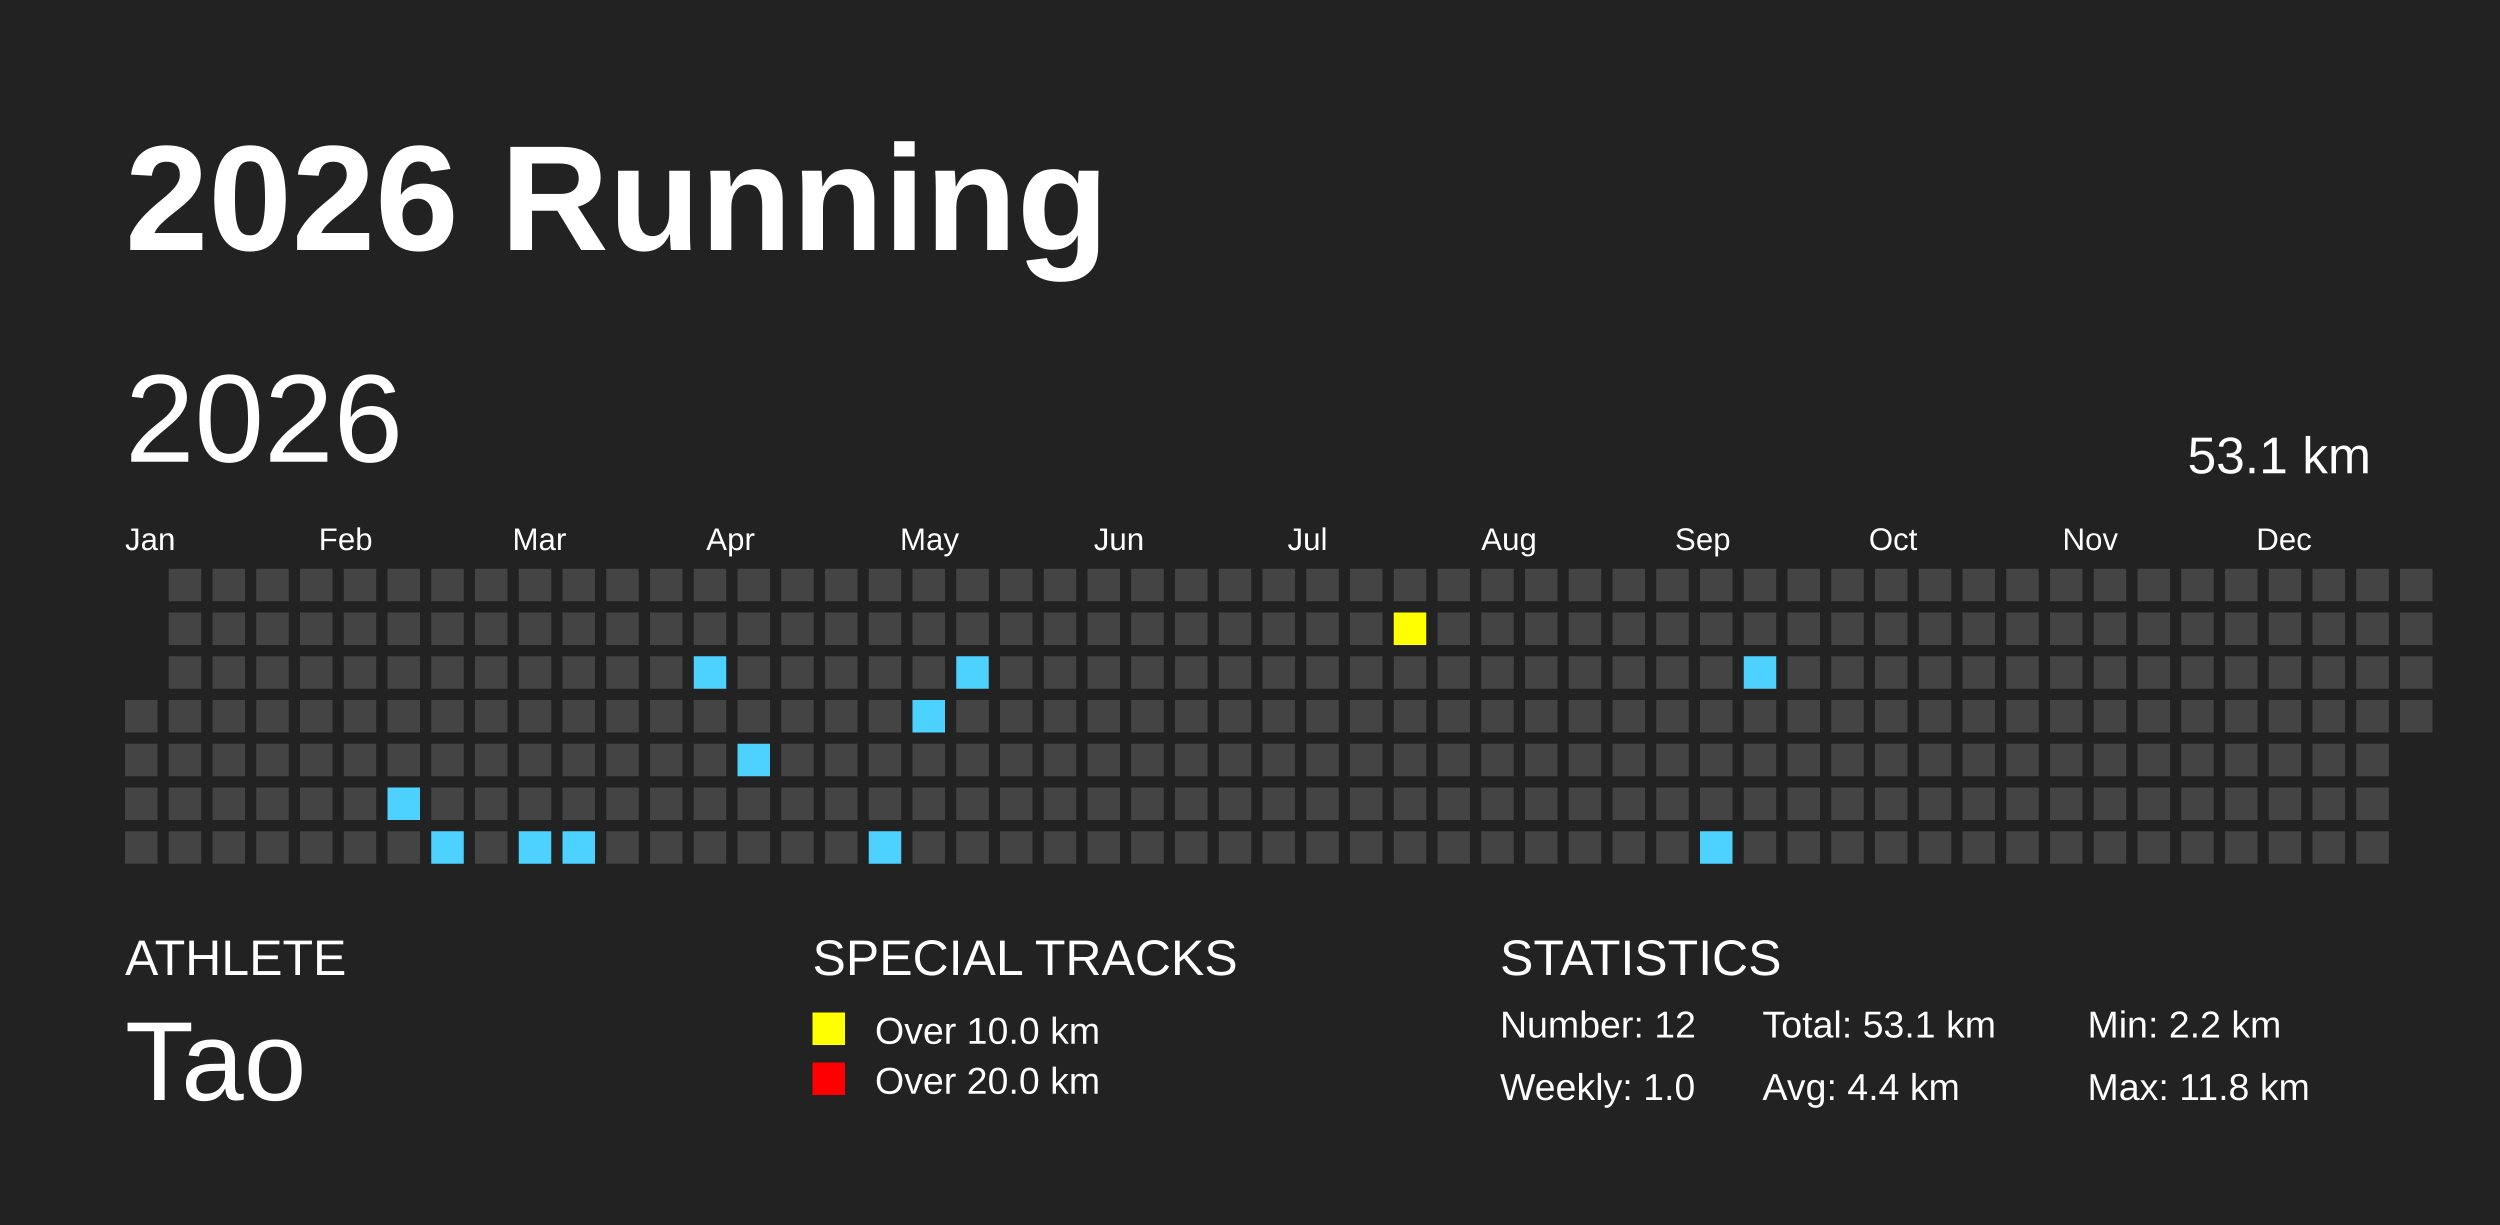
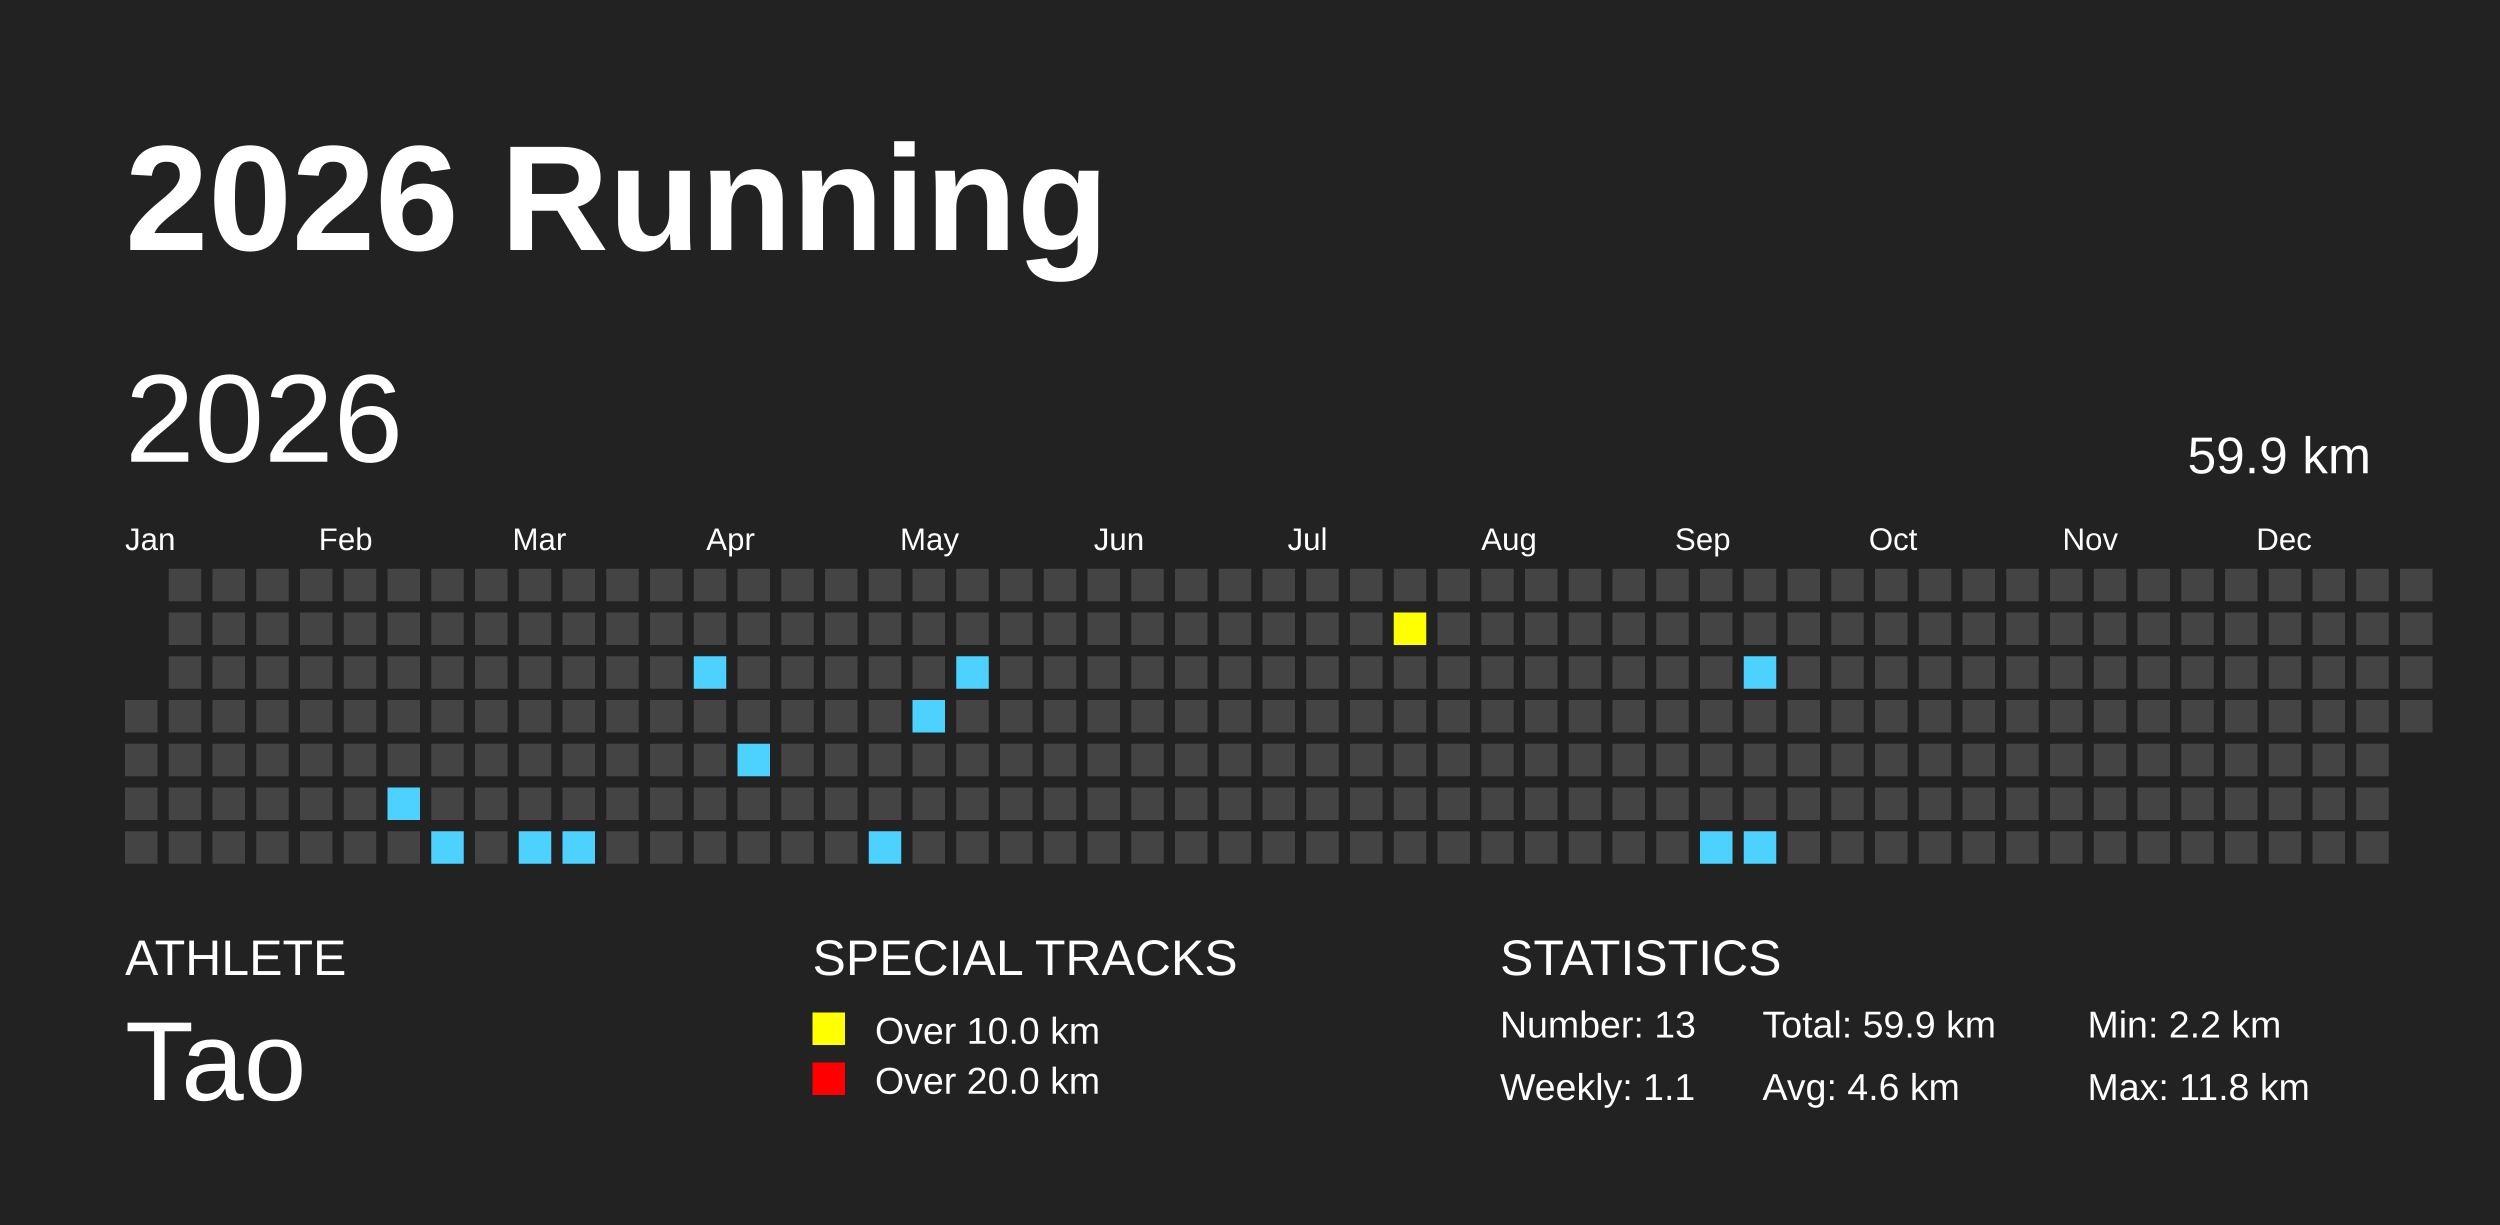
<svg xmlns="http://www.w3.org/2000/svg" baseProfile="full" height="98mm" version="1.1" viewBox="0,0,200,98" width="200mm">
  <defs />
  <rect fill="#222222" height="98" width="200" x="0" y="0" />
  <text fill="#FFFFFF" style="font-size:12px; font-family:Arial; font-weight:bold;" x="10" y="20">2026 Running</text>
  <text fill="#FFFFFF" style="font-size:4px; font-family:Arial" x="10" y="78">ATHLETE</text>
  <text fill="#FFFFFF" style="font-size:9px; font-family:Arial" x="10" y="88">Tao</text>
  <text fill="#FFFFFF" style="font-size:4px; font-family:Arial" x="65" y="78">SPECIAL TRACKS</text>
  <rect fill="yellow" height="2.6" width="2.6" x="65" y="81" />
  <text fill="#FFFFFF" style="font-size:3px; font-family:Arial" x="70" y="83.5">Over 10.0 km</text>
  <rect fill="red" height="2.6" width="2.6" x="65" y="85" />
  <text fill="#FFFFFF" style="font-size:3px; font-family:Arial" x="70" y="87.5">Over 20.0 km</text>
  <text fill="#FFFFFF" style="font-size:4px; font-family:Arial" x="120" y="78">STATISTICS</text>
-   <text fill="#FFFFFF" style="font-size:3px; font-family:Arial" x="120" y="83">Number: 12</text>
-   <text fill="#FFFFFF" style="font-size:3px; font-family:Arial" x="120" y="88">Weekly: 1.0</text>
-   <text fill="#FFFFFF" style="font-size:3px; font-family:Arial" x="141" y="83">Total: 53.1 km</text>
-   <text fill="#FFFFFF" style="font-size:3px; font-family:Arial" x="141" y="88">Avg: 4.4 km</text>
+   <text fill="#FFFFFF" style="font-size:3px; font-family:Arial" x="120" y="83">Number: 13</text>
+   <text fill="#FFFFFF" style="font-size:3px; font-family:Arial" x="120" y="88">Weekly: 1.1</text>
+   <text fill="#FFFFFF" style="font-size:3px; font-family:Arial" x="141" y="83">Total: 59.9 km</text>
+   <text fill="#FFFFFF" style="font-size:3px; font-family:Arial" x="141" y="88">Avg: 4.6 km</text>
  <text fill="#FFFFFF" style="font-size:3px; font-family:Arial" x="167" y="83">Min: 2.2 km</text>
  <text fill="#FFFFFF" style="font-size:3px; font-family:Arial" x="167" y="88">Max: 11.8 km</text>
  <text dominant-baseline="hanging" fill="#FFFFFF" style="font-size:10.0px; font-family:Arial;" x="10" y="30">2026</text>
-   <text dominant-baseline="hanging" fill="#FFFFFF" style="font-size:4.125px; font-family:Arial;" x="175" y="35">53.1 km</text>
+   <text dominant-baseline="hanging" fill="#FFFFFF" style="font-size:4.125px; font-family:Arial;" x="175" y="35">59.9 km</text>
  <text fill="#FFFFFF" style="font-size:2.5px; font-family:Arial" x="10.0" y="44">Jan</text>
  <text fill="#FFFFFF" style="font-size:2.5px; font-family:Arial" x="25.5" y="44">Feb</text>
  <text fill="#FFFFFF" style="font-size:2.5px; font-family:Arial" x="41.0" y="44">Mar</text>
  <text fill="#FFFFFF" style="font-size:2.5px; font-family:Arial" x="56.5" y="44">Apr</text>
  <text fill="#FFFFFF" style="font-size:2.5px; font-family:Arial" x="72.0" y="44">May</text>
  <text fill="#FFFFFF" style="font-size:2.5px; font-family:Arial" x="87.5" y="44">Jun</text>
  <text fill="#FFFFFF" style="font-size:2.5px; font-family:Arial" x="103.0" y="44">Jul</text>
  <text fill="#FFFFFF" style="font-size:2.5px; font-family:Arial" x="118.5" y="44">Aug</text>
  <text fill="#FFFFFF" style="font-size:2.5px; font-family:Arial" x="134.0" y="44">Sep</text>
  <text fill="#FFFFFF" style="font-size:2.5px; font-family:Arial" x="149.5" y="44">Oct</text>
  <text fill="#FFFFFF" style="font-size:2.5px; font-family:Arial" x="165.0" y="44">Nov</text>
  <text fill="#FFFFFF" style="font-size:2.5px; font-family:Arial" x="180.5" y="44">Dec</text>
  <rect fill="#444444" height="2.6" width="2.6" x="10.0" y="56.0" />
  <rect fill="#444444" height="2.6" width="2.6" x="10.0" y="59.5" />
  <rect fill="#444444" height="2.6" width="2.6" x="10.0" y="63.0" />
  <rect fill="#444444" height="2.6" width="2.6" x="10.0" y="66.5" />
  <rect fill="#444444" height="2.6" width="2.6" x="13.5" y="45.5" />
  <rect fill="#444444" height="2.6" width="2.6" x="13.5" y="49.0" />
  <rect fill="#444444" height="2.6" width="2.6" x="13.5" y="52.5" />
  <rect fill="#444444" height="2.6" width="2.6" x="13.5" y="56.0" />
  <rect fill="#444444" height="2.6" width="2.6" x="13.5" y="59.5" />
  <rect fill="#444444" height="2.6" width="2.6" x="13.5" y="63.0" />
  <rect fill="#444444" height="2.6" width="2.6" x="13.5" y="66.5" />
  <rect fill="#444444" height="2.6" width="2.6" x="17.0" y="45.5" />
  <rect fill="#444444" height="2.6" width="2.6" x="17.0" y="49.0" />
  <rect fill="#444444" height="2.6" width="2.6" x="17.0" y="52.5" />
  <rect fill="#444444" height="2.6" width="2.6" x="17.0" y="56.0" />
  <rect fill="#444444" height="2.6" width="2.6" x="17.0" y="59.5" />
  <rect fill="#444444" height="2.6" width="2.6" x="17.0" y="63.0" />
  <rect fill="#444444" height="2.6" width="2.6" x="17.0" y="66.5" />
  <rect fill="#444444" height="2.6" width="2.6" x="20.5" y="45.5" />
  <rect fill="#444444" height="2.6" width="2.6" x="20.5" y="49.0" />
  <rect fill="#444444" height="2.6" width="2.6" x="20.5" y="52.5" />
  <rect fill="#444444" height="2.6" width="2.6" x="20.5" y="56.0" />
  <rect fill="#444444" height="2.6" width="2.6" x="20.5" y="59.5" />
  <rect fill="#444444" height="2.6" width="2.6" x="20.5" y="63.0" />
  <rect fill="#444444" height="2.6" width="2.6" x="20.5" y="66.5" />
  <rect fill="#444444" height="2.6" width="2.6" x="24.0" y="45.5" />
  <rect fill="#444444" height="2.6" width="2.6" x="24.0" y="49.0" />
  <rect fill="#444444" height="2.6" width="2.6" x="24.0" y="52.5" />
  <rect fill="#444444" height="2.6" width="2.6" x="24.0" y="56.0" />
  <rect fill="#444444" height="2.6" width="2.6" x="24.0" y="59.5" />
  <rect fill="#444444" height="2.6" width="2.6" x="24.0" y="63.0" />
  <rect fill="#444444" height="2.6" width="2.6" x="24.0" y="66.5" />
  <rect fill="#444444" height="2.6" width="2.6" x="27.5" y="45.5" />
  <rect fill="#444444" height="2.6" width="2.6" x="27.5" y="49.0" />
  <rect fill="#444444" height="2.6" width="2.6" x="27.5" y="52.5" />
  <rect fill="#444444" height="2.6" width="2.6" x="27.5" y="56.0" />
  <rect fill="#444444" height="2.6" width="2.6" x="27.5" y="59.5" />
  <rect fill="#444444" height="2.6" width="2.6" x="27.5" y="63.0" />
  <rect fill="#444444" height="2.6" width="2.6" x="27.5" y="66.5" />
  <rect fill="#444444" height="2.6" width="2.6" x="31.0" y="45.5" />
  <rect fill="#444444" height="2.6" width="2.6" x="31.0" y="49.0" />
  <rect fill="#444444" height="2.6" width="2.6" x="31.0" y="52.5" />
  <rect fill="#444444" height="2.6" width="2.6" x="31.0" y="56.0" />
  <rect fill="#444444" height="2.6" width="2.6" x="31.0" y="59.5" />
  <rect fill="#4DD2FF" height="2.6" width="2.6" x="31.0" y="63.0" />
  <rect fill="#444444" height="2.6" width="2.6" x="31.0" y="66.5" />
  <rect fill="#444444" height="2.6" width="2.6" x="34.5" y="45.5" />
  <rect fill="#444444" height="2.6" width="2.6" x="34.5" y="49.0" />
  <rect fill="#444444" height="2.6" width="2.6" x="34.5" y="52.5" />
  <rect fill="#444444" height="2.6" width="2.6" x="34.5" y="56.0" />
  <rect fill="#444444" height="2.6" width="2.6" x="34.5" y="59.5" />
  <rect fill="#444444" height="2.6" width="2.6" x="34.5" y="63.0" />
  <rect fill="#4DD2FF" height="2.6" width="2.6" x="34.5" y="66.5" />
  <rect fill="#444444" height="2.6" width="2.6" x="38.0" y="45.5" />
  <rect fill="#444444" height="2.6" width="2.6" x="38.0" y="49.0" />
  <rect fill="#444444" height="2.6" width="2.6" x="38.0" y="52.5" />
  <rect fill="#444444" height="2.6" width="2.6" x="38.0" y="56.0" />
  <rect fill="#444444" height="2.6" width="2.6" x="38.0" y="59.5" />
  <rect fill="#444444" height="2.6" width="2.6" x="38.0" y="63.0" />
  <rect fill="#444444" height="2.6" width="2.6" x="38.0" y="66.5" />
  <rect fill="#444444" height="2.6" width="2.6" x="41.5" y="45.5" />
  <rect fill="#444444" height="2.6" width="2.6" x="41.5" y="49.0" />
  <rect fill="#444444" height="2.6" width="2.6" x="41.5" y="52.5" />
  <rect fill="#444444" height="2.6" width="2.6" x="41.5" y="56.0" />
  <rect fill="#444444" height="2.6" width="2.6" x="41.5" y="59.5" />
  <rect fill="#444444" height="2.6" width="2.6" x="41.5" y="63.0" />
  <rect fill="#4DD2FF" height="2.6" width="2.6" x="41.5" y="66.5" />
  <rect fill="#444444" height="2.6" width="2.6" x="45.0" y="45.5" />
  <rect fill="#444444" height="2.6" width="2.6" x="45.0" y="49.0" />
  <rect fill="#444444" height="2.6" width="2.6" x="45.0" y="52.5" />
  <rect fill="#444444" height="2.6" width="2.6" x="45.0" y="56.0" />
  <rect fill="#444444" height="2.6" width="2.6" x="45.0" y="59.5" />
  <rect fill="#444444" height="2.6" width="2.6" x="45.0" y="63.0" />
  <rect fill="#4DD2FF" height="2.6" width="2.6" x="45.0" y="66.5" />
  <rect fill="#444444" height="2.6" width="2.6" x="48.5" y="45.5" />
  <rect fill="#444444" height="2.6" width="2.6" x="48.5" y="49.0" />
  <rect fill="#444444" height="2.6" width="2.6" x="48.5" y="52.5" />
  <rect fill="#444444" height="2.6" width="2.6" x="48.5" y="56.0" />
  <rect fill="#444444" height="2.6" width="2.6" x="48.5" y="59.5" />
  <rect fill="#444444" height="2.6" width="2.6" x="48.5" y="63.0" />
  <rect fill="#444444" height="2.6" width="2.6" x="48.5" y="66.5" />
  <rect fill="#444444" height="2.6" width="2.6" x="52.0" y="45.5" />
  <rect fill="#444444" height="2.6" width="2.6" x="52.0" y="49.0" />
  <rect fill="#444444" height="2.6" width="2.6" x="52.0" y="52.5" />
  <rect fill="#444444" height="2.6" width="2.6" x="52.0" y="56.0" />
  <rect fill="#444444" height="2.6" width="2.6" x="52.0" y="59.5" />
  <rect fill="#444444" height="2.6" width="2.6" x="52.0" y="63.0" />
  <rect fill="#444444" height="2.6" width="2.6" x="52.0" y="66.5" />
  <rect fill="#444444" height="2.6" width="2.6" x="55.5" y="45.5" />
  <rect fill="#444444" height="2.6" width="2.6" x="55.5" y="49.0" />
  <rect fill="#4DD2FF" height="2.6" width="2.6" x="55.5" y="52.5" />
  <rect fill="#444444" height="2.6" width="2.6" x="55.5" y="56.0" />
  <rect fill="#444444" height="2.6" width="2.6" x="55.5" y="59.5" />
  <rect fill="#444444" height="2.6" width="2.6" x="55.5" y="63.0" />
  <rect fill="#444444" height="2.6" width="2.6" x="55.5" y="66.5" />
  <rect fill="#444444" height="2.6" width="2.6" x="59.0" y="45.5" />
  <rect fill="#444444" height="2.6" width="2.6" x="59.0" y="49.0" />
  <rect fill="#444444" height="2.6" width="2.6" x="59.0" y="52.5" />
  <rect fill="#444444" height="2.6" width="2.6" x="59.0" y="56.0" />
  <rect fill="#4DD2FF" height="2.6" width="2.6" x="59.0" y="59.5" />
  <rect fill="#444444" height="2.6" width="2.6" x="59.0" y="63.0" />
  <rect fill="#444444" height="2.6" width="2.6" x="59.0" y="66.5" />
  <rect fill="#444444" height="2.6" width="2.6" x="62.5" y="45.5" />
  <rect fill="#444444" height="2.6" width="2.6" x="62.5" y="49.0" />
  <rect fill="#444444" height="2.6" width="2.6" x="62.5" y="52.5" />
  <rect fill="#444444" height="2.6" width="2.6" x="62.5" y="56.0" />
  <rect fill="#444444" height="2.6" width="2.6" x="62.5" y="59.5" />
  <rect fill="#444444" height="2.6" width="2.6" x="62.5" y="63.0" />
  <rect fill="#444444" height="2.6" width="2.6" x="62.5" y="66.5" />
  <rect fill="#444444" height="2.6" width="2.6" x="66.0" y="45.5" />
  <rect fill="#444444" height="2.6" width="2.6" x="66.0" y="49.0" />
  <rect fill="#444444" height="2.6" width="2.6" x="66.0" y="52.5" />
  <rect fill="#444444" height="2.6" width="2.6" x="66.0" y="56.0" />
  <rect fill="#444444" height="2.6" width="2.6" x="66.0" y="59.5" />
  <rect fill="#444444" height="2.6" width="2.6" x="66.0" y="63.0" />
  <rect fill="#444444" height="2.6" width="2.6" x="66.0" y="66.5" />
  <rect fill="#444444" height="2.6" width="2.6" x="69.5" y="45.5" />
  <rect fill="#444444" height="2.6" width="2.6" x="69.5" y="49.0" />
  <rect fill="#444444" height="2.6" width="2.6" x="69.5" y="52.5" />
  <rect fill="#444444" height="2.6" width="2.6" x="69.5" y="56.0" />
  <rect fill="#444444" height="2.6" width="2.6" x="69.5" y="59.5" />
  <rect fill="#444444" height="2.6" width="2.6" x="69.5" y="63.0" />
  <rect fill="#4DD2FF" height="2.6" width="2.6" x="69.5" y="66.5" />
  <rect fill="#444444" height="2.6" width="2.6" x="73.0" y="45.5" />
  <rect fill="#444444" height="2.6" width="2.6" x="73.0" y="49.0" />
  <rect fill="#444444" height="2.6" width="2.6" x="73.0" y="52.5" />
  <rect fill="#4DD2FF" height="2.6" width="2.6" x="73.0" y="56.0" />
  <rect fill="#444444" height="2.6" width="2.6" x="73.0" y="59.5" />
  <rect fill="#444444" height="2.6" width="2.6" x="73.0" y="63.0" />
  <rect fill="#444444" height="2.6" width="2.6" x="73.0" y="66.5" />
  <rect fill="#444444" height="2.6" width="2.6" x="76.5" y="45.5" />
  <rect fill="#444444" height="2.6" width="2.6" x="76.5" y="49.0" />
  <rect fill="#4DD2FF" height="2.6" width="2.6" x="76.5" y="52.5" />
  <rect fill="#444444" height="2.6" width="2.6" x="76.5" y="56.0" />
  <rect fill="#444444" height="2.6" width="2.6" x="76.5" y="59.5" />
  <rect fill="#444444" height="2.6" width="2.6" x="76.5" y="63.0" />
  <rect fill="#444444" height="2.6" width="2.6" x="76.5" y="66.5" />
  <rect fill="#444444" height="2.6" width="2.6" x="80.0" y="45.5" />
  <rect fill="#444444" height="2.6" width="2.6" x="80.0" y="49.0" />
  <rect fill="#444444" height="2.6" width="2.6" x="80.0" y="52.5" />
  <rect fill="#444444" height="2.6" width="2.6" x="80.0" y="56.0" />
  <rect fill="#444444" height="2.6" width="2.6" x="80.0" y="59.5" />
  <rect fill="#444444" height="2.6" width="2.6" x="80.0" y="63.0" />
  <rect fill="#444444" height="2.6" width="2.6" x="80.0" y="66.5" />
  <rect fill="#444444" height="2.6" width="2.6" x="83.5" y="45.5" />
  <rect fill="#444444" height="2.6" width="2.6" x="83.5" y="49.0" />
  <rect fill="#444444" height="2.6" width="2.6" x="83.5" y="52.5" />
  <rect fill="#444444" height="2.6" width="2.6" x="83.5" y="56.0" />
  <rect fill="#444444" height="2.6" width="2.6" x="83.5" y="59.5" />
  <rect fill="#444444" height="2.6" width="2.6" x="83.5" y="63.0" />
  <rect fill="#444444" height="2.6" width="2.6" x="83.5" y="66.5" />
  <rect fill="#444444" height="2.6" width="2.6" x="87.0" y="45.5" />
  <rect fill="#444444" height="2.6" width="2.6" x="87.0" y="49.0" />
  <rect fill="#444444" height="2.6" width="2.6" x="87.0" y="52.5" />
  <rect fill="#444444" height="2.6" width="2.6" x="87.0" y="56.0" />
  <rect fill="#444444" height="2.6" width="2.6" x="87.0" y="59.5" />
  <rect fill="#444444" height="2.6" width="2.6" x="87.0" y="63.0" />
  <rect fill="#444444" height="2.6" width="2.6" x="87.0" y="66.5" />
  <rect fill="#444444" height="2.6" width="2.6" x="90.5" y="45.5" />
  <rect fill="#444444" height="2.6" width="2.6" x="90.5" y="49.0" />
  <rect fill="#444444" height="2.6" width="2.6" x="90.5" y="52.5" />
  <rect fill="#444444" height="2.6" width="2.6" x="90.5" y="56.0" />
  <rect fill="#444444" height="2.6" width="2.6" x="90.5" y="59.5" />
  <rect fill="#444444" height="2.6" width="2.6" x="90.5" y="63.0" />
  <rect fill="#444444" height="2.6" width="2.6" x="90.5" y="66.5" />
  <rect fill="#444444" height="2.6" width="2.6" x="94.0" y="45.5" />
  <rect fill="#444444" height="2.6" width="2.6" x="94.0" y="49.0" />
  <rect fill="#444444" height="2.6" width="2.6" x="94.0" y="52.5" />
  <rect fill="#444444" height="2.6" width="2.6" x="94.0" y="56.0" />
  <rect fill="#444444" height="2.6" width="2.6" x="94.0" y="59.5" />
  <rect fill="#444444" height="2.6" width="2.6" x="94.0" y="63.0" />
  <rect fill="#444444" height="2.6" width="2.6" x="94.0" y="66.5" />
  <rect fill="#444444" height="2.6" width="2.6" x="97.5" y="45.5" />
  <rect fill="#444444" height="2.6" width="2.6" x="97.5" y="49.0" />
  <rect fill="#444444" height="2.6" width="2.6" x="97.5" y="52.5" />
  <rect fill="#444444" height="2.6" width="2.6" x="97.5" y="56.0" />
  <rect fill="#444444" height="2.6" width="2.6" x="97.5" y="59.5" />
  <rect fill="#444444" height="2.6" width="2.6" x="97.5" y="63.0" />
  <rect fill="#444444" height="2.6" width="2.6" x="97.5" y="66.5" />
  <rect fill="#444444" height="2.6" width="2.6" x="101.0" y="45.5" />
  <rect fill="#444444" height="2.6" width="2.6" x="101.0" y="49.0" />
  <rect fill="#444444" height="2.6" width="2.6" x="101.0" y="52.5" />
  <rect fill="#444444" height="2.6" width="2.6" x="101.0" y="56.0" />
  <rect fill="#444444" height="2.6" width="2.6" x="101.0" y="59.5" />
  <rect fill="#444444" height="2.6" width="2.6" x="101.0" y="63.0" />
  <rect fill="#444444" height="2.6" width="2.6" x="101.0" y="66.5" />
  <rect fill="#444444" height="2.6" width="2.6" x="104.5" y="45.5" />
  <rect fill="#444444" height="2.6" width="2.6" x="104.5" y="49.0" />
  <rect fill="#444444" height="2.6" width="2.6" x="104.5" y="52.5" />
  <rect fill="#444444" height="2.6" width="2.6" x="104.5" y="56.0" />
  <rect fill="#444444" height="2.6" width="2.6" x="104.5" y="59.5" />
  <rect fill="#444444" height="2.6" width="2.6" x="104.5" y="63.0" />
  <rect fill="#444444" height="2.6" width="2.6" x="104.5" y="66.5" />
  <rect fill="#444444" height="2.6" width="2.6" x="108.0" y="45.5" />
  <rect fill="#444444" height="2.6" width="2.6" x="108.0" y="49.0" />
  <rect fill="#444444" height="2.6" width="2.6" x="108.0" y="52.5" />
  <rect fill="#444444" height="2.6" width="2.6" x="108.0" y="56.0" />
  <rect fill="#444444" height="2.6" width="2.6" x="108.0" y="59.5" />
  <rect fill="#444444" height="2.6" width="2.6" x="108.0" y="63.0" />
  <rect fill="#444444" height="2.6" width="2.6" x="108.0" y="66.5" />
  <rect fill="#444444" height="2.6" width="2.6" x="111.5" y="45.5" />
  <rect fill="yellow" height="2.6" width="2.6" x="111.5" y="49.0" />
  <rect fill="#444444" height="2.6" width="2.6" x="111.5" y="52.5" />
  <rect fill="#444444" height="2.6" width="2.6" x="111.5" y="56.0" />
  <rect fill="#444444" height="2.6" width="2.6" x="111.5" y="59.5" />
  <rect fill="#444444" height="2.6" width="2.6" x="111.5" y="63.0" />
  <rect fill="#444444" height="2.6" width="2.6" x="111.5" y="66.5" />
  <rect fill="#444444" height="2.6" width="2.6" x="115.0" y="45.5" />
  <rect fill="#444444" height="2.6" width="2.6" x="115.0" y="49.0" />
  <rect fill="#444444" height="2.6" width="2.6" x="115.0" y="52.5" />
  <rect fill="#444444" height="2.6" width="2.6" x="115.0" y="56.0" />
  <rect fill="#444444" height="2.6" width="2.6" x="115.0" y="59.5" />
  <rect fill="#444444" height="2.6" width="2.6" x="115.0" y="63.0" />
  <rect fill="#444444" height="2.6" width="2.6" x="115.0" y="66.5" />
  <rect fill="#444444" height="2.6" width="2.6" x="118.5" y="45.5" />
  <rect fill="#444444" height="2.6" width="2.6" x="118.5" y="49.0" />
  <rect fill="#444444" height="2.6" width="2.6" x="118.5" y="52.5" />
  <rect fill="#444444" height="2.6" width="2.6" x="118.5" y="56.0" />
  <rect fill="#444444" height="2.6" width="2.6" x="118.5" y="59.5" />
  <rect fill="#444444" height="2.6" width="2.6" x="118.5" y="63.0" />
  <rect fill="#444444" height="2.6" width="2.6" x="118.5" y="66.5" />
  <rect fill="#444444" height="2.6" width="2.6" x="122.0" y="45.5" />
  <rect fill="#444444" height="2.6" width="2.6" x="122.0" y="49.0" />
  <rect fill="#444444" height="2.6" width="2.6" x="122.0" y="52.5" />
  <rect fill="#444444" height="2.6" width="2.6" x="122.0" y="56.0" />
  <rect fill="#444444" height="2.6" width="2.6" x="122.0" y="59.5" />
  <rect fill="#444444" height="2.6" width="2.6" x="122.0" y="63.0" />
  <rect fill="#444444" height="2.6" width="2.6" x="122.0" y="66.5" />
  <rect fill="#444444" height="2.6" width="2.6" x="125.5" y="45.5" />
  <rect fill="#444444" height="2.6" width="2.6" x="125.5" y="49.0" />
  <rect fill="#444444" height="2.6" width="2.6" x="125.5" y="52.5" />
  <rect fill="#444444" height="2.6" width="2.6" x="125.5" y="56.0" />
  <rect fill="#444444" height="2.6" width="2.6" x="125.5" y="59.5" />
  <rect fill="#444444" height="2.6" width="2.6" x="125.5" y="63.0" />
  <rect fill="#444444" height="2.6" width="2.6" x="125.5" y="66.5" />
  <rect fill="#444444" height="2.6" width="2.6" x="129.0" y="45.5" />
  <rect fill="#444444" height="2.6" width="2.6" x="129.0" y="49.0" />
  <rect fill="#444444" height="2.6" width="2.6" x="129.0" y="52.5" />
  <rect fill="#444444" height="2.6" width="2.6" x="129.0" y="56.0" />
  <rect fill="#444444" height="2.6" width="2.6" x="129.0" y="59.5" />
  <rect fill="#444444" height="2.6" width="2.6" x="129.0" y="63.0" />
  <rect fill="#444444" height="2.6" width="2.6" x="129.0" y="66.5" />
  <rect fill="#444444" height="2.6" width="2.6" x="132.5" y="45.5" />
  <rect fill="#444444" height="2.6" width="2.6" x="132.5" y="49.0" />
  <rect fill="#444444" height="2.6" width="2.6" x="132.5" y="52.5" />
  <rect fill="#444444" height="2.6" width="2.6" x="132.5" y="56.0" />
  <rect fill="#444444" height="2.6" width="2.6" x="132.5" y="59.5" />
  <rect fill="#444444" height="2.6" width="2.6" x="132.5" y="63.0" />
  <rect fill="#444444" height="2.6" width="2.6" x="132.5" y="66.5" />
  <rect fill="#444444" height="2.6" width="2.6" x="136.0" y="45.5" />
  <rect fill="#444444" height="2.6" width="2.6" x="136.0" y="49.0" />
  <rect fill="#444444" height="2.6" width="2.6" x="136.0" y="52.5" />
  <rect fill="#444444" height="2.6" width="2.6" x="136.0" y="56.0" />
  <rect fill="#444444" height="2.6" width="2.6" x="136.0" y="59.5" />
  <rect fill="#444444" height="2.6" width="2.6" x="136.0" y="63.0" />
  <rect fill="#4DD2FF" height="2.6" width="2.6" x="136.0" y="66.5" />
  <rect fill="#444444" height="2.6" width="2.6" x="139.5" y="45.5" />
  <rect fill="#444444" height="2.6" width="2.6" x="139.5" y="49.0" />
  <rect fill="#4DD2FF" height="2.6" width="2.6" x="139.5" y="52.5" />
  <rect fill="#444444" height="2.6" width="2.6" x="139.5" y="56.0" />
  <rect fill="#444444" height="2.6" width="2.6" x="139.5" y="59.5" />
  <rect fill="#444444" height="2.6" width="2.6" x="139.5" y="63.0" />
-   <rect fill="#444444" height="2.6" width="2.6" x="139.5" y="66.5" />
+   <rect fill="#4DD2FF" height="2.6" width="2.6" x="139.5" y="66.5" />
  <rect fill="#444444" height="2.6" width="2.6" x="143.0" y="45.5" />
  <rect fill="#444444" height="2.6" width="2.6" x="143.0" y="49.0" />
  <rect fill="#444444" height="2.6" width="2.6" x="143.0" y="52.5" />
  <rect fill="#444444" height="2.6" width="2.6" x="143.0" y="56.0" />
  <rect fill="#444444" height="2.6" width="2.6" x="143.0" y="59.5" />
  <rect fill="#444444" height="2.6" width="2.6" x="143.0" y="63.0" />
  <rect fill="#444444" height="2.6" width="2.6" x="143.0" y="66.5" />
  <rect fill="#444444" height="2.6" width="2.6" x="146.5" y="45.5" />
  <rect fill="#444444" height="2.6" width="2.6" x="146.5" y="49.0" />
  <rect fill="#444444" height="2.6" width="2.6" x="146.5" y="52.5" />
  <rect fill="#444444" height="2.6" width="2.6" x="146.5" y="56.0" />
  <rect fill="#444444" height="2.6" width="2.6" x="146.5" y="59.5" />
  <rect fill="#444444" height="2.6" width="2.6" x="146.5" y="63.0" />
  <rect fill="#444444" height="2.6" width="2.6" x="146.5" y="66.5" />
  <rect fill="#444444" height="2.6" width="2.6" x="150.0" y="45.5" />
  <rect fill="#444444" height="2.6" width="2.6" x="150.0" y="49.0" />
  <rect fill="#444444" height="2.6" width="2.6" x="150.0" y="52.5" />
  <rect fill="#444444" height="2.6" width="2.6" x="150.0" y="56.0" />
  <rect fill="#444444" height="2.6" width="2.6" x="150.0" y="59.5" />
  <rect fill="#444444" height="2.6" width="2.6" x="150.0" y="63.0" />
  <rect fill="#444444" height="2.6" width="2.6" x="150.0" y="66.5" />
  <rect fill="#444444" height="2.6" width="2.6" x="153.5" y="45.5" />
  <rect fill="#444444" height="2.6" width="2.6" x="153.5" y="49.0" />
  <rect fill="#444444" height="2.6" width="2.6" x="153.5" y="52.5" />
  <rect fill="#444444" height="2.6" width="2.6" x="153.5" y="56.0" />
  <rect fill="#444444" height="2.6" width="2.6" x="153.5" y="59.5" />
  <rect fill="#444444" height="2.6" width="2.6" x="153.5" y="63.0" />
  <rect fill="#444444" height="2.6" width="2.6" x="153.5" y="66.5" />
  <rect fill="#444444" height="2.6" width="2.6" x="157.0" y="45.5" />
  <rect fill="#444444" height="2.6" width="2.6" x="157.0" y="49.0" />
  <rect fill="#444444" height="2.6" width="2.6" x="157.0" y="52.5" />
  <rect fill="#444444" height="2.6" width="2.6" x="157.0" y="56.0" />
  <rect fill="#444444" height="2.6" width="2.6" x="157.0" y="59.5" />
  <rect fill="#444444" height="2.6" width="2.6" x="157.0" y="63.0" />
  <rect fill="#444444" height="2.6" width="2.6" x="157.0" y="66.5" />
  <rect fill="#444444" height="2.6" width="2.6" x="160.5" y="45.5" />
  <rect fill="#444444" height="2.6" width="2.6" x="160.5" y="49.0" />
  <rect fill="#444444" height="2.6" width="2.6" x="160.5" y="52.5" />
  <rect fill="#444444" height="2.6" width="2.6" x="160.5" y="56.0" />
  <rect fill="#444444" height="2.6" width="2.6" x="160.5" y="59.5" />
  <rect fill="#444444" height="2.6" width="2.6" x="160.5" y="63.0" />
  <rect fill="#444444" height="2.6" width="2.6" x="160.5" y="66.5" />
  <rect fill="#444444" height="2.6" width="2.6" x="164.0" y="45.5" />
  <rect fill="#444444" height="2.6" width="2.6" x="164.0" y="49.0" />
  <rect fill="#444444" height="2.6" width="2.6" x="164.0" y="52.5" />
  <rect fill="#444444" height="2.6" width="2.6" x="164.0" y="56.0" />
  <rect fill="#444444" height="2.6" width="2.6" x="164.0" y="59.5" />
  <rect fill="#444444" height="2.6" width="2.6" x="164.0" y="63.0" />
  <rect fill="#444444" height="2.6" width="2.6" x="164.0" y="66.5" />
  <rect fill="#444444" height="2.6" width="2.6" x="167.5" y="45.5" />
  <rect fill="#444444" height="2.6" width="2.6" x="167.5" y="49.0" />
  <rect fill="#444444" height="2.6" width="2.6" x="167.5" y="52.5" />
  <rect fill="#444444" height="2.6" width="2.6" x="167.5" y="56.0" />
  <rect fill="#444444" height="2.6" width="2.6" x="167.5" y="59.5" />
  <rect fill="#444444" height="2.6" width="2.6" x="167.5" y="63.0" />
  <rect fill="#444444" height="2.6" width="2.6" x="167.5" y="66.5" />
  <rect fill="#444444" height="2.6" width="2.6" x="171.0" y="45.5" />
  <rect fill="#444444" height="2.6" width="2.6" x="171.0" y="49.0" />
  <rect fill="#444444" height="2.6" width="2.6" x="171.0" y="52.5" />
  <rect fill="#444444" height="2.6" width="2.6" x="171.0" y="56.0" />
  <rect fill="#444444" height="2.6" width="2.6" x="171.0" y="59.5" />
  <rect fill="#444444" height="2.6" width="2.6" x="171.0" y="63.0" />
  <rect fill="#444444" height="2.6" width="2.6" x="171.0" y="66.5" />
  <rect fill="#444444" height="2.6" width="2.6" x="174.5" y="45.5" />
  <rect fill="#444444" height="2.6" width="2.6" x="174.5" y="49.0" />
  <rect fill="#444444" height="2.6" width="2.6" x="174.5" y="52.5" />
  <rect fill="#444444" height="2.6" width="2.6" x="174.5" y="56.0" />
  <rect fill="#444444" height="2.6" width="2.6" x="174.5" y="59.5" />
  <rect fill="#444444" height="2.6" width="2.6" x="174.5" y="63.0" />
  <rect fill="#444444" height="2.6" width="2.6" x="174.5" y="66.5" />
  <rect fill="#444444" height="2.6" width="2.6" x="178.0" y="45.5" />
  <rect fill="#444444" height="2.6" width="2.6" x="178.0" y="49.0" />
  <rect fill="#444444" height="2.6" width="2.6" x="178.0" y="52.5" />
  <rect fill="#444444" height="2.6" width="2.6" x="178.0" y="56.0" />
  <rect fill="#444444" height="2.6" width="2.6" x="178.0" y="59.5" />
  <rect fill="#444444" height="2.6" width="2.6" x="178.0" y="63.0" />
  <rect fill="#444444" height="2.6" width="2.6" x="178.0" y="66.5" />
  <rect fill="#444444" height="2.6" width="2.6" x="181.5" y="45.5" />
  <rect fill="#444444" height="2.6" width="2.6" x="181.5" y="49.0" />
  <rect fill="#444444" height="2.6" width="2.6" x="181.5" y="52.5" />
  <rect fill="#444444" height="2.6" width="2.6" x="181.5" y="56.0" />
  <rect fill="#444444" height="2.6" width="2.6" x="181.5" y="59.5" />
  <rect fill="#444444" height="2.6" width="2.6" x="181.5" y="63.0" />
  <rect fill="#444444" height="2.6" width="2.6" x="181.5" y="66.5" />
  <rect fill="#444444" height="2.6" width="2.6" x="185.0" y="45.5" />
  <rect fill="#444444" height="2.6" width="2.6" x="185.0" y="49.0" />
  <rect fill="#444444" height="2.6" width="2.6" x="185.0" y="52.5" />
  <rect fill="#444444" height="2.6" width="2.6" x="185.0" y="56.0" />
  <rect fill="#444444" height="2.6" width="2.6" x="185.0" y="59.5" />
  <rect fill="#444444" height="2.6" width="2.6" x="185.0" y="63.0" />
  <rect fill="#444444" height="2.6" width="2.6" x="185.0" y="66.5" />
  <rect fill="#444444" height="2.6" width="2.6" x="188.5" y="45.5" />
  <rect fill="#444444" height="2.6" width="2.6" x="188.5" y="49.0" />
  <rect fill="#444444" height="2.6" width="2.6" x="188.5" y="52.5" />
  <rect fill="#444444" height="2.6" width="2.6" x="188.5" y="56.0" />
  <rect fill="#444444" height="2.6" width="2.6" x="188.5" y="59.5" />
  <rect fill="#444444" height="2.6" width="2.6" x="188.5" y="63.0" />
  <rect fill="#444444" height="2.6" width="2.6" x="188.5" y="66.5" />
  <rect fill="#444444" height="2.6" width="2.6" x="192.0" y="45.5" />
  <rect fill="#444444" height="2.6" width="2.6" x="192.0" y="49.0" />
  <rect fill="#444444" height="2.6" width="2.6" x="192.0" y="52.5" />
  <rect fill="#444444" height="2.6" width="2.6" x="192.0" y="56.0" />
</svg>
